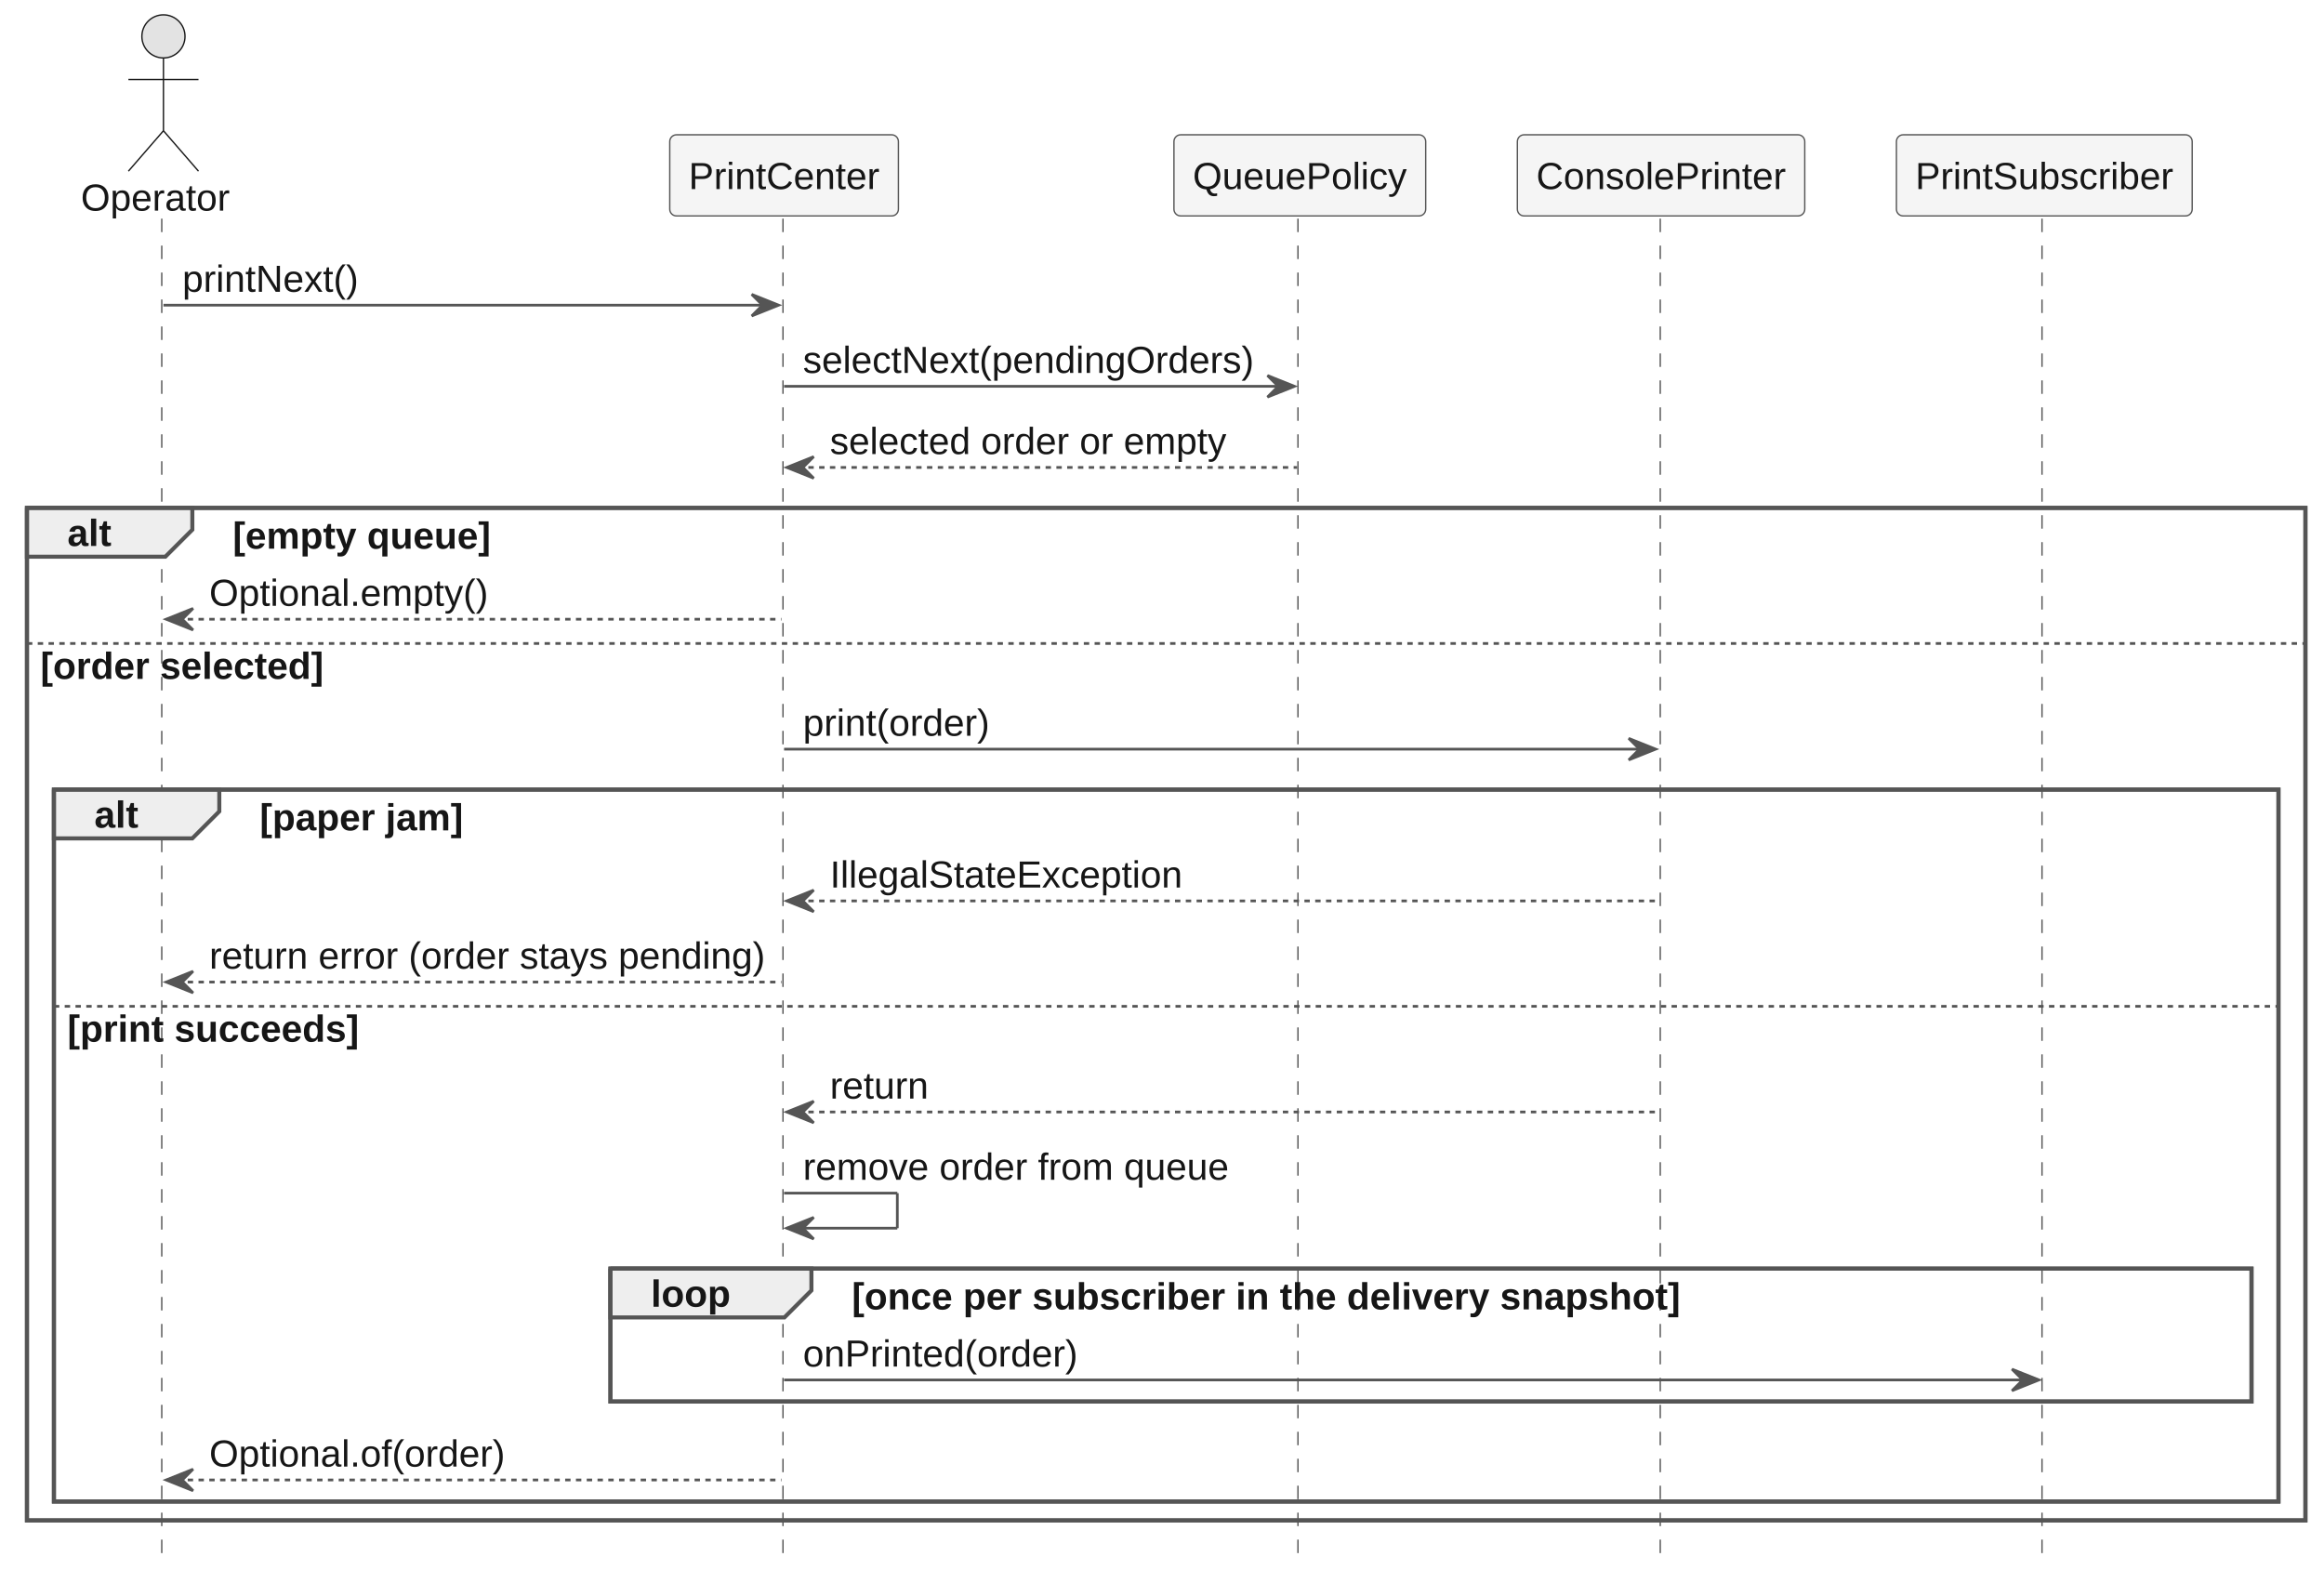
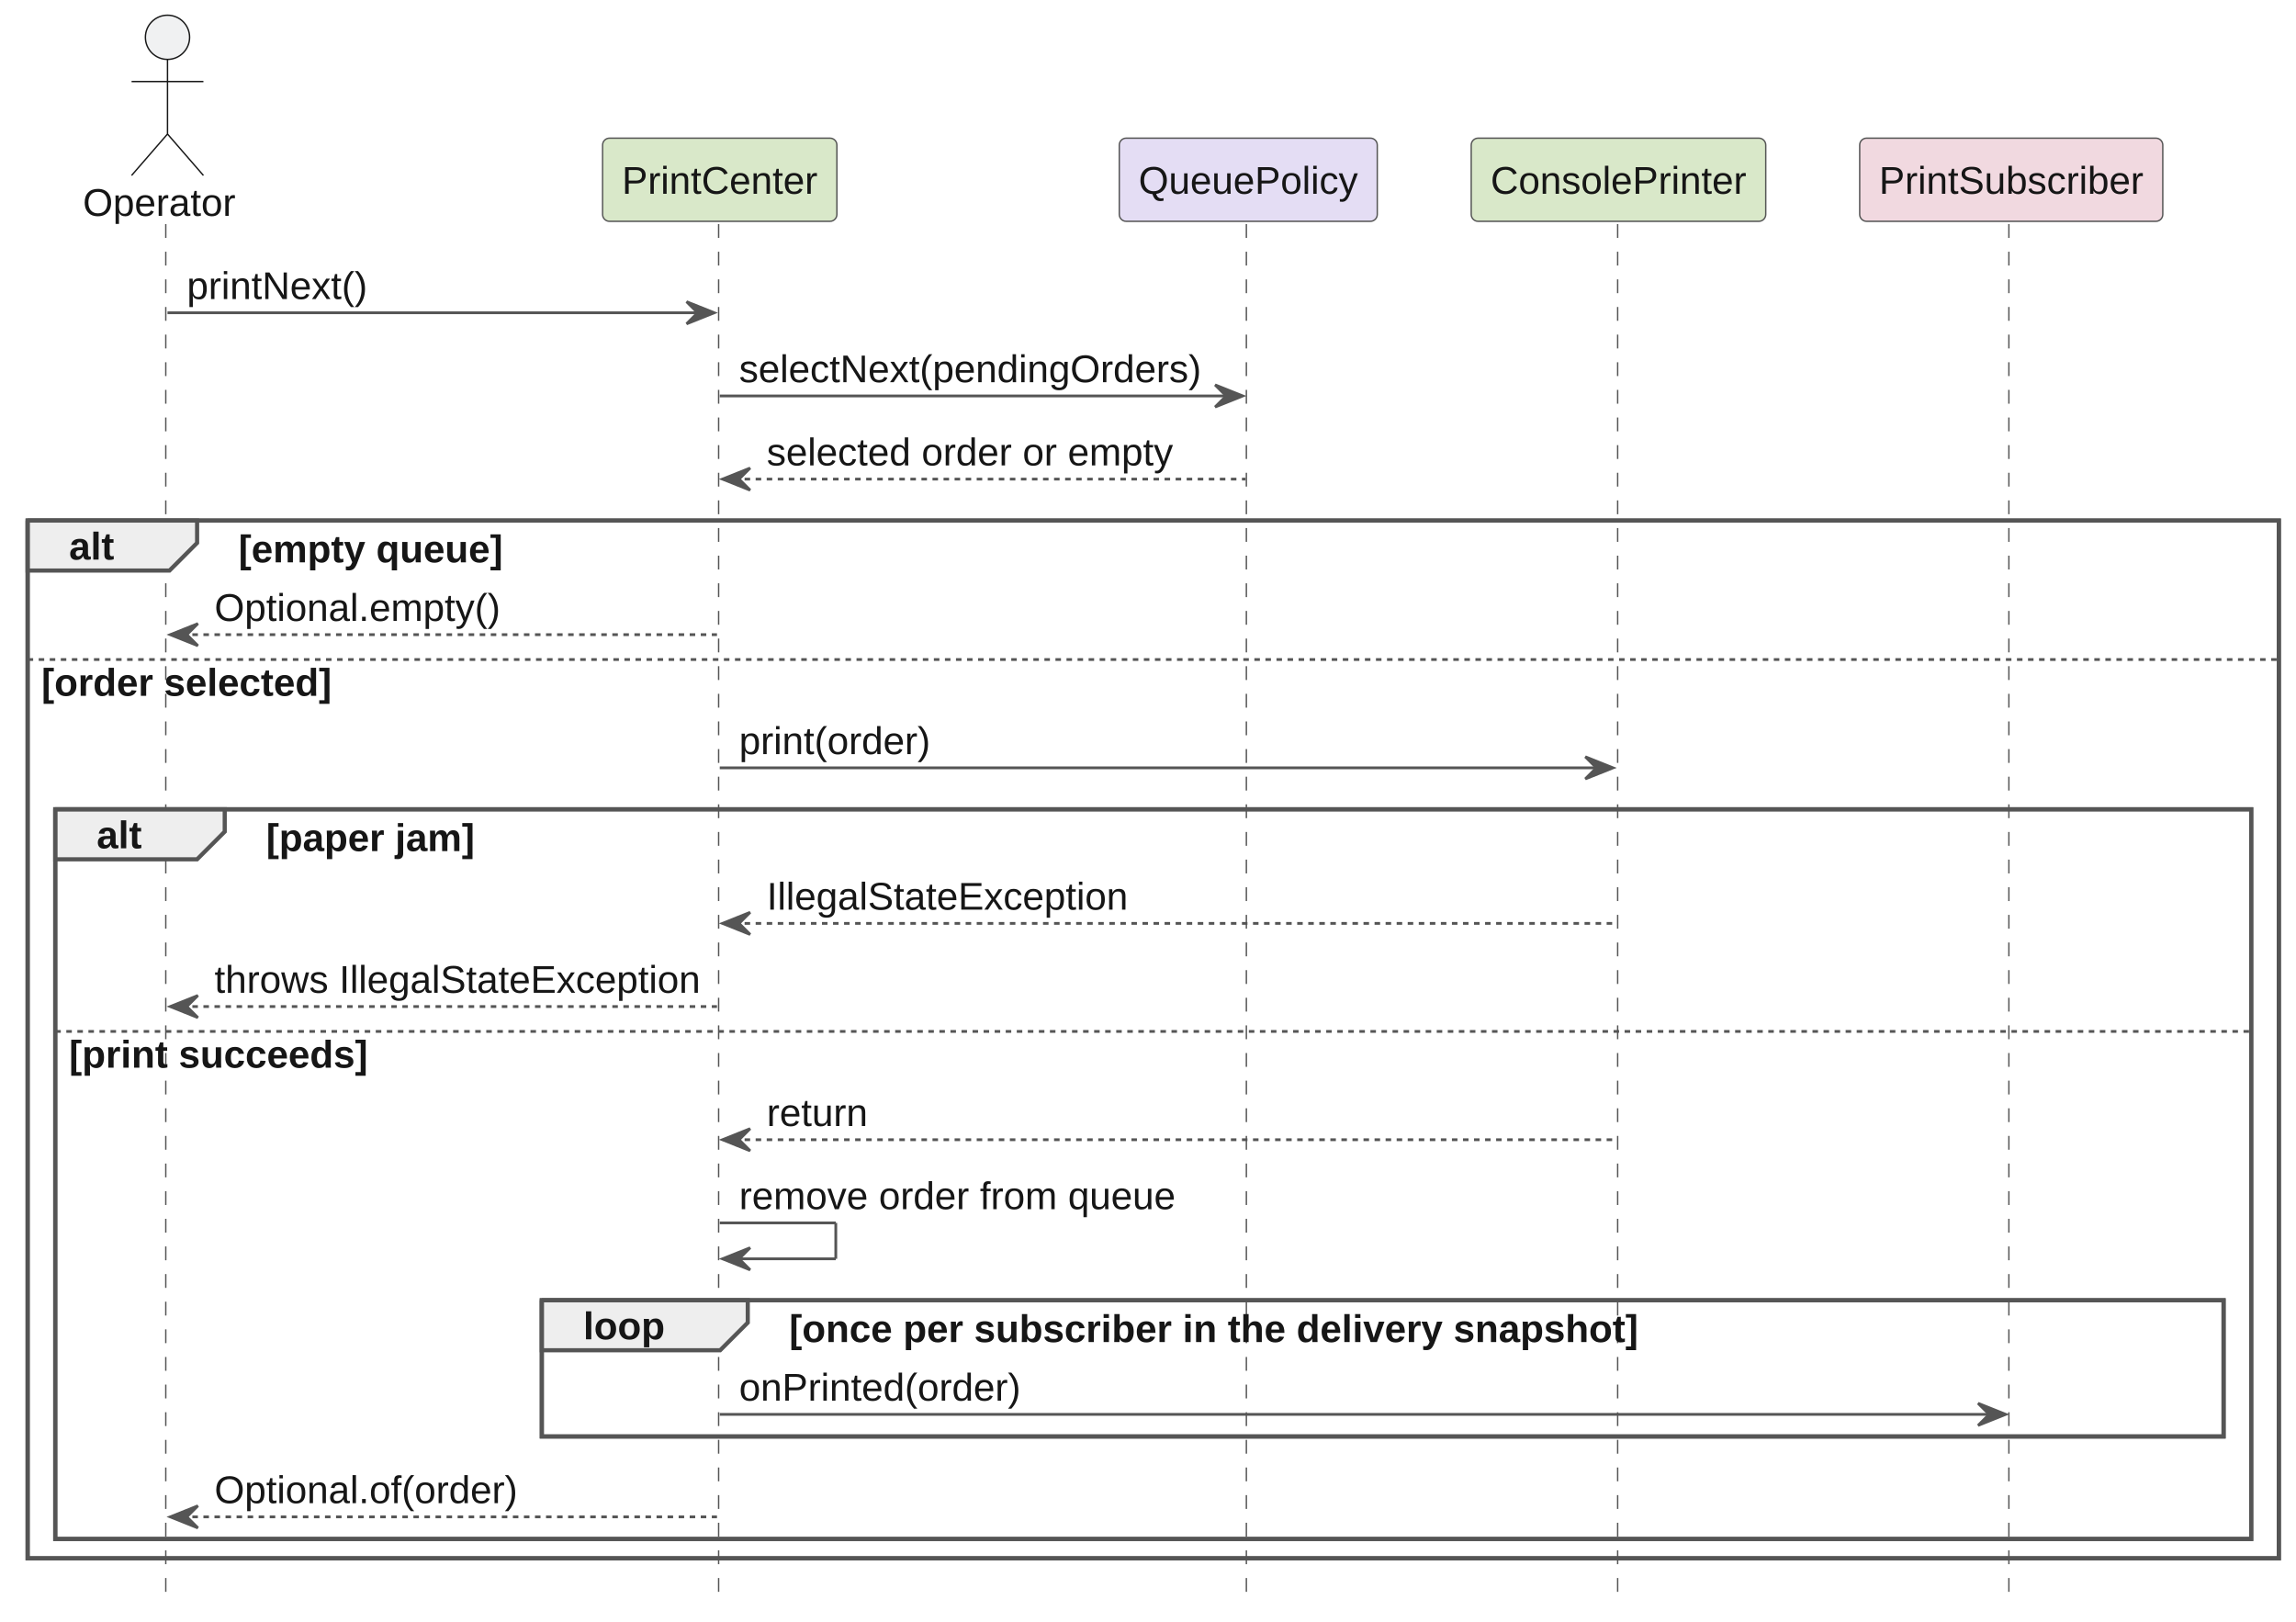
- <svg xmlns="http://www.w3.org/2000/svg" contentStyleType="text/css" data-diagram-type="SEQUENCE" height="587px" preserveAspectRatio="none" style="width:862px;height:587px;background:#FFFFFF;" version="1.1" viewBox="0 0 862 587" width="862px" zoomAndPan="magnify">
+ <svg xmlns="http://www.w3.org/2000/svg" contentStyleType="text/css" data-diagram-type="SEQUENCE" height="587px" preserveAspectRatio="none" style="width:831px;height:587px;background:#FFFFFF;" version="1.1" viewBox="0 0 831 587" width="831px" zoomAndPan="magnify">
  <defs />
  <g>
-     <rect fill="none" height="375.578" style="stroke:#555555;stroke-width:1.5;" width="845.111" x="10" y="188.394" />
-     <rect fill="none" height="264.085" style="stroke:#555555;stroke-width:1.5;" width="825.111" x="20" y="292.888" />
-     <rect fill="none" height="49.296" style="stroke:#555555;stroke-width:1.5;" width="608.691" x="226.42" y="470.578" />
+     <rect fill="none" height="375.578" style="stroke:#555555;stroke-width:1.5;" width="814.787" x="10" y="188.394" />
+     <rect fill="none" height="264.085" style="stroke:#555555;stroke-width:1.5;" width="794.787" x="20" y="292.888" />
+     <rect fill="none" height="49.296" style="stroke:#555555;stroke-width:1.5;" width="608.691" x="196.096" y="470.578" />
    <g>
      <rect fill="#000000" fill-opacity="0" height="499.874" width="8" x="56.624" y="81.099" />
      <line style="stroke:#555555;stroke-width:0.5;stroke-dasharray:5,5;" x1="60" x2="60" y1="81.099" y2="580.973" />
    </g>
    <g>
-       <rect fill="#000000" fill-opacity="0" height="499.874" width="8" x="286.823" y="81.099" />
-       <line style="stroke:#555555;stroke-width:0.5;stroke-dasharray:5,5;" x1="290.42" x2="290.42" y1="81.099" y2="580.973" />
+       <rect fill="#000000" fill-opacity="0" height="499.874" width="8" x="256.499" y="81.099" />
+       <line style="stroke:#555555;stroke-width:0.5;stroke-dasharray:5,5;" x1="260.096" x2="260.096" y1="81.099" y2="580.973" />
    </g>
    <g>
-       <rect fill="#000000" fill-opacity="0" height="499.874" width="8" x="478.119" y="81.099" />
-       <line style="stroke:#555555;stroke-width:0.5;stroke-dasharray:5,5;" x1="481.43" x2="481.43" y1="81.099" y2="580.973" />
+       <rect fill="#000000" fill-opacity="0" height="499.874" width="8" x="447.795" y="81.099" />
+       <line style="stroke:#555555;stroke-width:0.5;stroke-dasharray:5,5;" x1="451.106" x2="451.106" y1="81.099" y2="580.973" />
    </g>
    <g>
-       <rect fill="#000000" fill-opacity="0" height="499.874" width="8" x="612.108" y="81.099" />
-       <line style="stroke:#555555;stroke-width:0.5;stroke-dasharray:5,5;" x1="615.809" x2="615.809" y1="81.099" y2="580.973" />
+       <rect fill="#000000" fill-opacity="0" height="499.874" width="8" x="581.784" y="81.099" />
+       <line style="stroke:#555555;stroke-width:0.5;stroke-dasharray:5,5;" x1="585.484" x2="585.484" y1="81.099" y2="580.973" />
    </g>
    <g>
-       <rect fill="#000000" fill-opacity="0" height="499.874" width="8" x="754.26" y="81.099" />
-       <line style="stroke:#555555;stroke-width:0.5;stroke-dasharray:5,5;" x1="757.408" x2="757.408" y1="81.099" y2="580.973" />
+       <rect fill="#000000" fill-opacity="0" height="499.874" width="8" x="723.936" y="81.099" />
+       <line style="stroke:#555555;stroke-width:0.5;stroke-dasharray:5,5;" x1="727.084" x2="727.084" y1="81.099" y2="580.973" />
    </g>
    <g class="participant participant-head" data-participant="Operator">
      <text fill="#161616" font-family="Arial" font-size="14" lengthAdjust="spacing" textLength="55.248" x="30" y="78.132">Operator</text>
-       <ellipse cx="60.624" cy="13.5" fill="#E3E3E3" rx="8" ry="8" style="stroke:#181818;stroke-width:0.5;" />
+       <ellipse cx="60.624" cy="13.5" fill="#F0F1F2" rx="8" ry="8" style="stroke:#181818;stroke-width:0.5;" />
      <path d="M60.624,21.5 L60.624,48.5 M47.624,29.5 L73.624,29.5 M60.624,48.5 L47.624,63.5 M60.624,48.5 L73.624,63.5" fill="none" style="stroke:#181818;stroke-width:0.5;" />
    </g>
    <g class="participant participant-head" data-participant="Center">
-       <rect fill="#F5F5F5" height="30.099" rx="2.5" ry="2.5" style="stroke:#555555;stroke-width:0.5;" width="84.807" x="248.42" y="50" />
-       <text fill="#161616" font-family="Arial" font-size="14" lengthAdjust="spacing" textLength="70.807" x="255.42" y="70.132">PrintCenter</text>
+       <rect fill="#D9E8C9" height="30.099" rx="2.5" ry="2.5" style="stroke:#555555;stroke-width:0.5;" width="84.807" x="218.096" y="50" />
+       <text fill="#161616" font-family="Arial" font-size="14" lengthAdjust="spacing" textLength="70.807" x="225.096" y="70.132">PrintCenter</text>
    </g>
    <g class="participant participant-head" data-participant="Policy">
-       <rect fill="#F5F5F5" height="30.099" rx="2.5" ry="2.5" style="stroke:#555555;stroke-width:0.5;" width="93.379" x="435.43" y="50" />
-       <text fill="#161616" font-family="Arial" font-size="14" lengthAdjust="spacing" textLength="79.379" x="442.43" y="70.132">QueuePolicy</text>
+       <rect fill="#E4DDF4" height="30.099" rx="2.5" ry="2.5" style="stroke:#555555;stroke-width:0.5;" width="93.379" x="405.106" y="50" />
+       <text fill="#161616" font-family="Arial" font-size="14" lengthAdjust="spacing" textLength="79.379" x="412.106" y="70.132">QueuePolicy</text>
    </g>
    <g class="participant participant-head" data-participant="Printer">
-       <rect fill="#F5F5F5" height="30.099" rx="2.5" ry="2.5" style="stroke:#555555;stroke-width:0.5;" width="106.6" x="562.809" y="50" />
-       <text fill="#161616" font-family="Arial" font-size="14" lengthAdjust="spacing" textLength="92.6" x="569.809" y="70.132">ConsolePrinter</text>
+       <rect fill="#D9E8C9" height="30.099" rx="2.5" ry="2.5" style="stroke:#555555;stroke-width:0.5;" width="106.6" x="532.484" y="50" />
+       <text fill="#161616" font-family="Arial" font-size="14" lengthAdjust="spacing" textLength="92.6" x="539.484" y="70.132">ConsolePrinter</text>
    </g>
    <g class="participant participant-head" data-participant="Subscriber">
-       <rect fill="#F5F5F5" height="30.099" rx="2.5" ry="2.5" style="stroke:#555555;stroke-width:0.5;" width="109.703" x="703.408" y="50" />
-       <text fill="#161616" font-family="Arial" font-size="14" lengthAdjust="spacing" textLength="95.703" x="710.408" y="70.132">PrintSubscriber</text>
+       <rect fill="#F1D9E0" height="30.099" rx="2.5" ry="2.5" style="stroke:#555555;stroke-width:0.5;" width="109.703" x="673.084" y="50" />
+       <text fill="#161616" font-family="Arial" font-size="14" lengthAdjust="spacing" textLength="95.703" x="680.084" y="70.132">PrintSubscriber</text>
    </g>
    <g class="message" data-participant-1="Operator" data-participant-2="Center">
-       <polygon fill="#555555" points="278.823,109.197,288.823,113.197,278.823,117.197,282.823,113.197" style="stroke:#555555;stroke-width:1;" />
-       <line style="stroke:#555555;stroke-width:1;" x1="60.624" x2="284.823" y1="113.197" y2="113.197" />
+       <polygon fill="#555555" points="248.499,109.197,258.499,113.197,248.499,117.197,252.499,113.197" style="stroke:#555555;stroke-width:1;" />
+       <line style="stroke:#555555;stroke-width:1;" x1="60.624" x2="254.499" y1="113.197" y2="113.197" />
      <text fill="#161616" font-family="Arial" font-size="14" lengthAdjust="spacing" textLength="65.345" x="67.624" y="108.231">printNext()</text>
    </g>
    <g class="message" data-participant-1="Center" data-participant-2="Policy">
-       <polygon fill="#555555" points="470.119,139.296,480.119,143.296,470.119,147.296,474.119,143.296" style="stroke:#555555;stroke-width:1;" />
-       <line style="stroke:#555555;stroke-width:1;" x1="290.823" x2="476.119" y1="143.296" y2="143.296" />
-       <text fill="#161616" font-family="Arial" font-size="14" lengthAdjust="spacing" textLength="167.296" x="297.823" y="138.329">selectNext(pendingOrders)</text>
+       <polygon fill="#555555" points="439.795,139.296,449.795,143.296,439.795,147.296,443.795,143.296" style="stroke:#555555;stroke-width:1;" />
+       <line style="stroke:#555555;stroke-width:1;" x1="260.499" x2="445.795" y1="143.296" y2="143.296" />
+       <text fill="#161616" font-family="Arial" font-size="14" lengthAdjust="spacing" textLength="167.296" x="267.499" y="138.329">selectNext(pendingOrders)</text>
    </g>
    <g class="message" data-participant-1="Policy" data-participant-2="Center">
-       <polygon fill="#555555" points="301.823,169.394,291.823,173.394,301.823,177.394,297.823,173.394" style="stroke:#555555;stroke-width:1;" />
-       <line style="stroke:#555555;stroke-width:1;stroke-dasharray:2,2;" x1="295.823" x2="481.119" y1="173.394" y2="173.394" />
-       <text fill="#161616" font-family="Arial" font-size="14" lengthAdjust="spacing" textLength="147.068" x="307.823" y="168.428">selected order or empty</text>
+       <polygon fill="#555555" points="271.499,169.394,261.499,173.394,271.499,177.394,267.499,173.394" style="stroke:#555555;stroke-width:1;" />
+       <line style="stroke:#555555;stroke-width:1;stroke-dasharray:2,2;" x1="265.499" x2="450.795" y1="173.394" y2="173.394" />
+       <text fill="#161616" font-family="Arial" font-size="14" lengthAdjust="spacing" textLength="147.068" x="277.499" y="168.428">selected order or empty</text>
    </g>
    <path d="M10,188.394 L71.338,188.394 L71.338,196.493 L61.338,206.493 L10,206.493 L10,188.394" fill="#EEEEEE" style="stroke:#555555;stroke-width:1.5;" />
-     <rect fill="none" height="375.578" style="stroke:#555555;stroke-width:1.5;" width="845.111" x="10" y="188.394" />
+     <rect fill="none" height="375.578" style="stroke:#555555;stroke-width:1.5;" width="814.787" x="10" y="188.394" />
    <text fill="#161616" font-family="Arial" font-size="14" font-weight="bold" lengthAdjust="spacing" textLength="16.338" x="25" y="202.526">alt</text>
    <text fill="#161616" font-family="Arial" font-size="14" font-weight="bold" lengthAdjust="spacing" textLength="95.676" x="86.338" y="203.526">[empty queue]</text>
    <g class="message" data-participant-1="Center" data-participant-2="Operator">
      <polygon fill="#555555" points="71.624,225.69,61.624,229.69,71.624,233.69,67.624,229.69" style="stroke:#555555;stroke-width:1;" />
-       <line style="stroke:#555555;stroke-width:1;stroke-dasharray:2,2;" x1="65.624" x2="289.823" y1="229.69" y2="229.69" />
+       <line style="stroke:#555555;stroke-width:1;stroke-dasharray:2,2;" x1="65.624" x2="259.499" y1="229.69" y2="229.69" />
      <text fill="#161616" font-family="Arial" font-size="14" lengthAdjust="spacing" textLength="103.482" x="77.624" y="224.724">Optional.empty()</text>
    </g>
-     <line style="stroke:#555555;stroke-width:1;stroke-dasharray:2,2;" x1="10" x2="855.111" y1="238.69" y2="238.69" />
+     <line style="stroke:#555555;stroke-width:1;stroke-dasharray:2,2;" x1="10" x2="824.787" y1="238.69" y2="238.69" />
    <text fill="#161616" font-family="Arial" font-size="14" font-weight="bold" lengthAdjust="spacing" textLength="105.034" x="15" y="251.822">[order selected]</text>
    <g class="message" data-participant-1="Center" data-participant-2="Printer">
-       <polygon fill="#555555" points="604.108,273.888,614.108,277.888,604.108,281.888,608.108,277.888" style="stroke:#555555;stroke-width:1;" />
-       <line style="stroke:#555555;stroke-width:1;" x1="290.823" x2="610.108" y1="277.888" y2="277.888" />
-       <text fill="#161616" font-family="Arial" font-size="14" lengthAdjust="spacing" textLength="69.241" x="297.823" y="272.921">print(order)</text>
+       <polygon fill="#555555" points="573.784,273.888,583.784,277.888,573.784,281.888,577.784,277.888" style="stroke:#555555;stroke-width:1;" />
+       <line style="stroke:#555555;stroke-width:1;" x1="260.499" x2="579.784" y1="277.888" y2="277.888" />
+       <text fill="#161616" font-family="Arial" font-size="14" lengthAdjust="spacing" textLength="69.241" x="267.499" y="272.921">print(order)</text>
    </g>
    <path d="M20,292.888 L81.338,292.888 L81.338,300.986 L71.338,310.986 L20,310.986 L20,292.888" fill="#EEEEEE" style="stroke:#555555;stroke-width:1.5;" />
-     <rect fill="none" height="264.085" style="stroke:#555555;stroke-width:1.5;" width="825.111" x="20" y="292.888" />
+     <rect fill="none" height="264.085" style="stroke:#555555;stroke-width:1.5;" width="794.787" x="20" y="292.888" />
    <text fill="#161616" font-family="Arial" font-size="14" font-weight="bold" lengthAdjust="spacing" textLength="16.338" x="35" y="307.019">alt</text>
    <text fill="#161616" font-family="Arial" font-size="14" font-weight="bold" lengthAdjust="spacing" textLength="75.462" x="96.338" y="308.019">[paper jam]</text>
    <g class="message" data-participant-1="Printer" data-participant-2="Center">
-       <polygon fill="#555555" points="301.823,330.184,291.823,334.184,301.823,338.184,297.823,334.184" style="stroke:#555555;stroke-width:1;" />
-       <line style="stroke:#555555;stroke-width:1;stroke-dasharray:2,2;" x1="295.823" x2="615.108" y1="334.184" y2="334.184" />
-       <text fill="#161616" font-family="Arial" font-size="14" lengthAdjust="spacing" textLength="130.751" x="307.823" y="329.217">IllegalStateException</text>
+       <polygon fill="#555555" points="271.499,330.184,261.499,334.184,271.499,338.184,267.499,334.184" style="stroke:#555555;stroke-width:1;" />
+       <line style="stroke:#555555;stroke-width:1;stroke-dasharray:2,2;" x1="265.499" x2="584.784" y1="334.184" y2="334.184" />
+       <text fill="#161616" font-family="Arial" font-size="14" lengthAdjust="spacing" textLength="130.751" x="277.499" y="329.217">IllegalStateException</text>
    </g>
    <g class="message" data-participant-1="Center" data-participant-2="Operator">
      <polygon fill="#555555" points="71.624,360.282,61.624,364.282,71.624,368.282,67.624,364.282" style="stroke:#555555;stroke-width:1;" />
-       <line style="stroke:#555555;stroke-width:1;stroke-dasharray:2,2;" x1="65.624" x2="289.823" y1="364.282" y2="364.282" />
-       <text fill="#161616" font-family="Arial" font-size="14" lengthAdjust="spacing" textLength="206.199" x="77.624" y="359.315">return error (order stays pending)</text>
+       <line style="stroke:#555555;stroke-width:1;stroke-dasharray:2,2;" x1="65.624" x2="259.499" y1="364.282" y2="364.282" />
+       <text fill="#161616" font-family="Arial" font-size="14" lengthAdjust="spacing" textLength="175.875" x="77.624" y="359.315">throws IllegalStateException</text>
    </g>
-     <line style="stroke:#555555;stroke-width:1;stroke-dasharray:2,2;" x1="20" x2="845.111" y1="373.282" y2="373.282" />
+     <line style="stroke:#555555;stroke-width:1;stroke-dasharray:2,2;" x1="20" x2="814.787" y1="373.282" y2="373.282" />
    <text fill="#161616" font-family="Arial" font-size="14" font-weight="bold" lengthAdjust="spacing" textLength="108.138" x="25" y="386.414">[print succeeds]</text>
    <g class="message" data-participant-1="Printer" data-participant-2="Center">
-       <polygon fill="#555555" points="301.823,408.479,291.823,412.479,301.823,416.479,297.823,412.479" style="stroke:#555555;stroke-width:1;" />
-       <line style="stroke:#555555;stroke-width:1;stroke-dasharray:2,2;" x1="295.823" x2="615.108" y1="412.479" y2="412.479" />
-       <text fill="#161616" font-family="Arial" font-size="14" lengthAdjust="spacing" textLength="36.572" x="307.823" y="407.513">return</text>
+       <polygon fill="#555555" points="271.499,408.479,261.499,412.479,271.499,416.479,267.499,412.479" style="stroke:#555555;stroke-width:1;" />
+       <line style="stroke:#555555;stroke-width:1;stroke-dasharray:2,2;" x1="265.499" x2="584.784" y1="412.479" y2="412.479" />
+       <text fill="#161616" font-family="Arial" font-size="14" lengthAdjust="spacing" textLength="36.572" x="277.499" y="407.513">return</text>
    </g>
    <g class="message" data-participant-1="Center" data-participant-2="Center">
-       <line style="stroke:#555555;stroke-width:1;" x1="290.823" x2="332.823" y1="442.578" y2="442.578" />
-       <line style="stroke:#555555;stroke-width:1;" x1="332.823" x2="332.823" y1="442.578" y2="455.578" />
-       <line style="stroke:#555555;stroke-width:1;" x1="291.823" x2="332.823" y1="455.578" y2="455.578" />
-       <polygon fill="#555555" points="301.823,451.578,291.823,455.578,301.823,459.578,297.823,455.578" style="stroke:#555555;stroke-width:1;" />
-       <text fill="#161616" font-family="Arial" font-size="14" lengthAdjust="spacing" textLength="157.965" x="297.823" y="437.611">remove order from queue</text>
+       <line style="stroke:#555555;stroke-width:1;" x1="260.499" x2="302.499" y1="442.578" y2="442.578" />
+       <line style="stroke:#555555;stroke-width:1;" x1="302.499" x2="302.499" y1="442.578" y2="455.578" />
+       <line style="stroke:#555555;stroke-width:1;" x1="261.499" x2="302.499" y1="455.578" y2="455.578" />
+       <polygon fill="#555555" points="271.499,451.578,261.499,455.578,271.499,459.578,267.499,455.578" style="stroke:#555555;stroke-width:1;" />
+       <text fill="#161616" font-family="Arial" font-size="14" lengthAdjust="spacing" textLength="157.965" x="267.499" y="437.611">remove order from queue</text>
    </g>
-     <path d="M226.42,470.578 L300.965,470.578 L300.965,478.677 L290.965,488.677 L226.42,488.677 L226.42,470.578" fill="#EEEEEE" style="stroke:#555555;stroke-width:1.5;" />
-     <rect fill="none" height="49.296" style="stroke:#555555;stroke-width:1.5;" width="608.691" x="226.42" y="470.578" />
-     <text fill="#161616" font-family="Arial" font-size="14" font-weight="bold" lengthAdjust="spacing" textLength="29.545" x="241.42" y="484.71">loop</text>
-     <text fill="#161616" font-family="Arial" font-size="14" font-weight="bold" lengthAdjust="spacing" textLength="307.303" x="315.965" y="485.71">[once per subscriber in the delivery snapshot]</text>
+     <path d="M196.096,470.578 L270.641,470.578 L270.641,478.677 L260.641,488.677 L196.096,488.677 L196.096,470.578" fill="#EEEEEE" style="stroke:#555555;stroke-width:1.5;" />
+     <rect fill="none" height="49.296" style="stroke:#555555;stroke-width:1.5;" width="608.691" x="196.096" y="470.578" />
+     <text fill="#161616" font-family="Arial" font-size="14" font-weight="bold" lengthAdjust="spacing" textLength="29.545" x="211.096" y="484.71">loop</text>
+     <text fill="#161616" font-family="Arial" font-size="14" font-weight="bold" lengthAdjust="spacing" textLength="307.303" x="285.641" y="485.71">[once per subscriber in the delivery snapshot]</text>
    <g class="message" data-participant-1="Center" data-participant-2="Subscriber">
-       <polygon fill="#555555" points="746.26,507.874,756.26,511.874,746.26,515.874,750.26,511.874" style="stroke:#555555;stroke-width:1;" />
-       <line style="stroke:#555555;stroke-width:1;" x1="290.823" x2="752.26" y1="511.874" y2="511.874" />
-       <text fill="#161616" font-family="Arial" font-size="14" lengthAdjust="spacing" textLength="101.938" x="297.823" y="506.907">onPrinted(order)</text>
+       <polygon fill="#555555" points="715.936,507.874,725.936,511.874,715.936,515.874,719.936,511.874" style="stroke:#555555;stroke-width:1;" />
+       <line style="stroke:#555555;stroke-width:1;" x1="260.499" x2="721.936" y1="511.874" y2="511.874" />
+       <text fill="#161616" font-family="Arial" font-size="14" lengthAdjust="spacing" textLength="101.938" x="267.499" y="506.907">onPrinted(order)</text>
    </g>
    <g class="message" data-participant-1="Center" data-participant-2="Operator">
      <polygon fill="#555555" points="71.624,544.973,61.624,548.973,71.624,552.973,67.624,548.973" style="stroke:#555555;stroke-width:1;" />
-       <line style="stroke:#555555;stroke-width:1;stroke-dasharray:2,2;" x1="65.624" x2="289.823" y1="548.973" y2="548.973" />
+       <line style="stroke:#555555;stroke-width:1;stroke-dasharray:2,2;" x1="65.624" x2="259.499" y1="548.973" y2="548.973" />
      <text fill="#161616" font-family="Arial" font-size="14" lengthAdjust="spacing" textLength="109.717" x="77.624" y="544.006">Optional.of(order)</text>
    </g>
  </g>
</svg>
